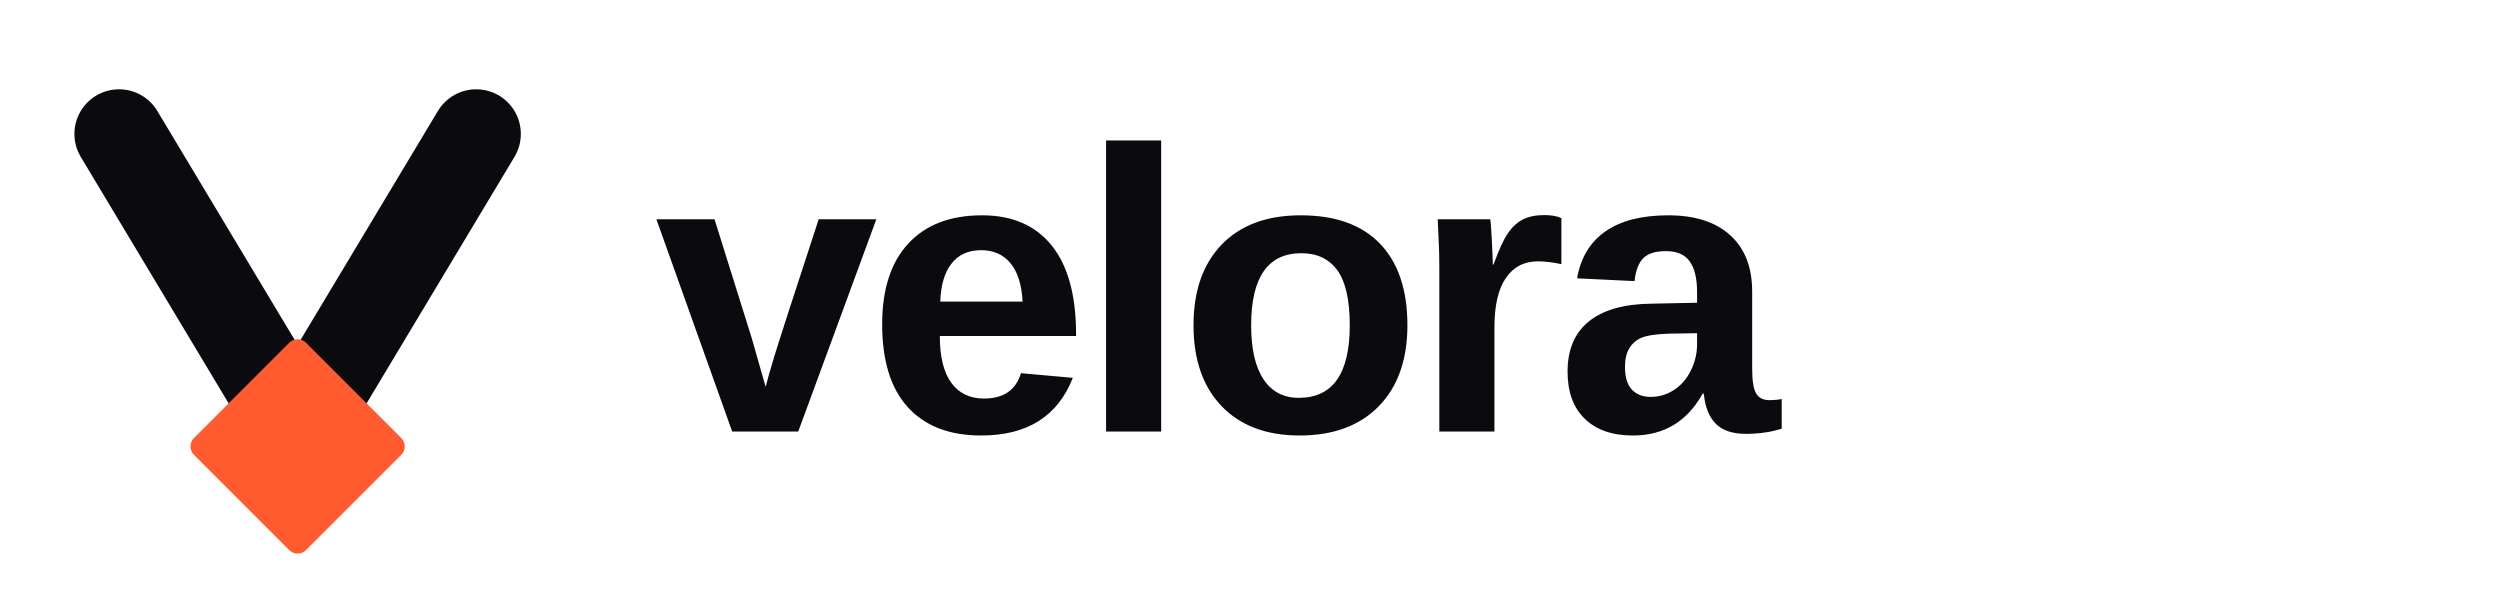
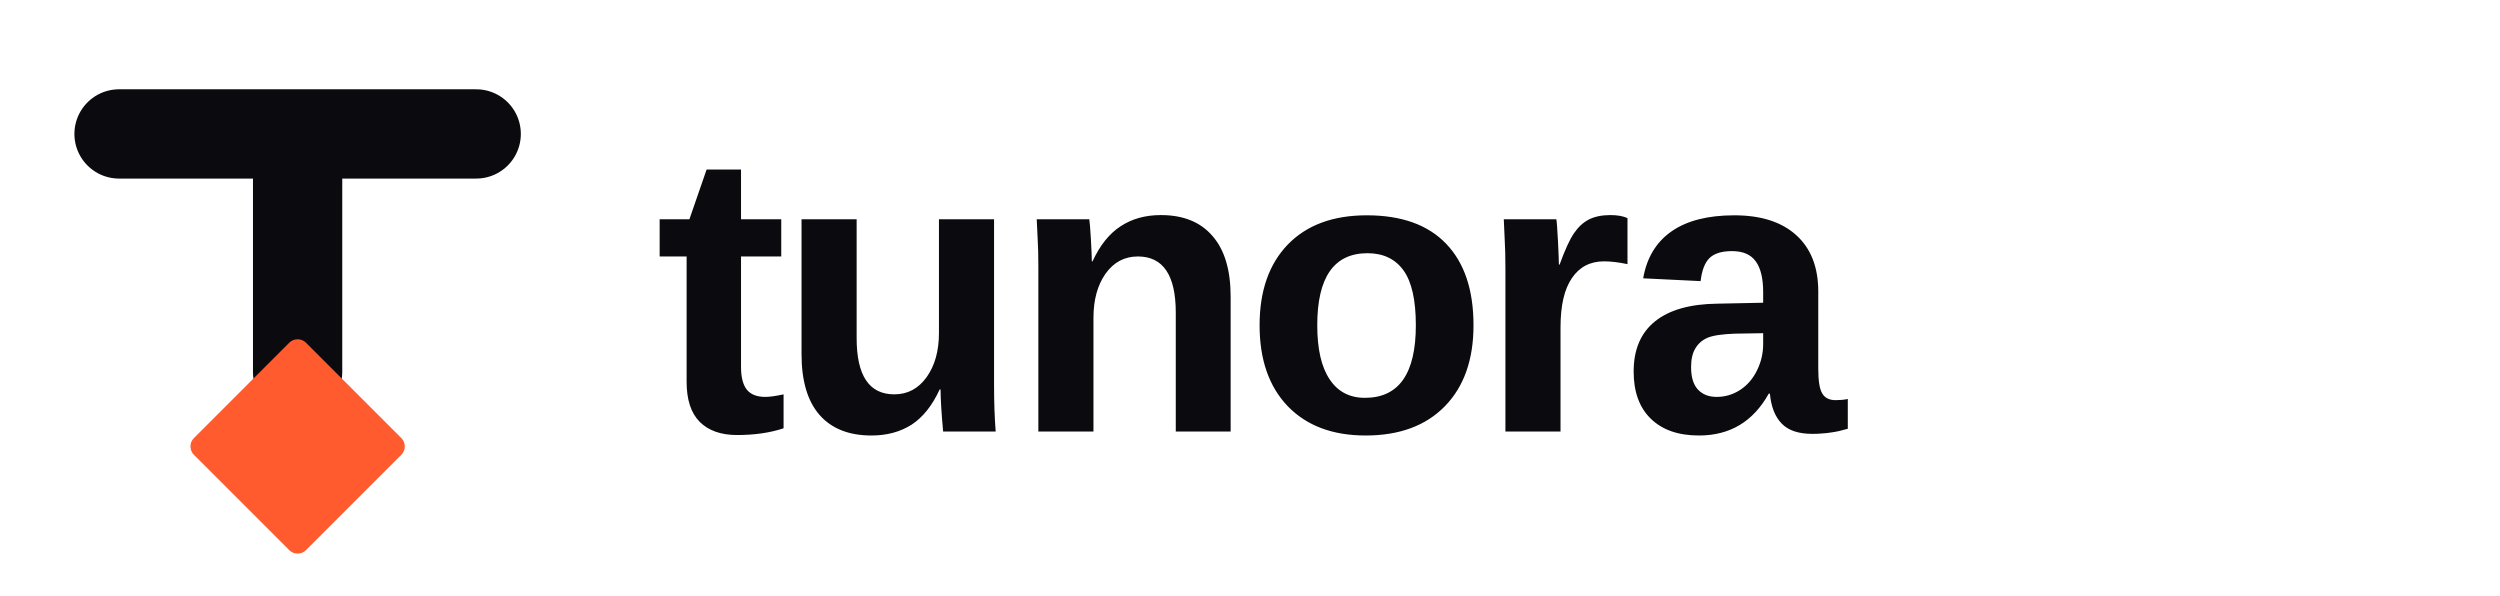
<svg xmlns="http://www.w3.org/2000/svg" viewBox="0 0 168 40" width="168" height="40">
  <style>
    .v { stroke: #0B0B0F; } .w { fill: #0B0B0F; }
    @media (prefers-color-scheme: dark) { .v { stroke: #F2F2F5; } .w { fill: #F2F2F5; } }
  </style>
-   <path class="v" d="M8 9 20 29 32 9" fill="none" stroke-width="6" stroke-linecap="round" stroke-linejoin="round" />
+   <path class="v" d="M8 9H32M20 9V25" fill="none" stroke-width="6" stroke-linecap="round" stroke-linejoin="round" />
  <path d="M20 23.6 26.4 30 20 36.4 13.6 30Z" fill="#FF5B2E" stroke="#FF5B2E" stroke-width="1.6" stroke-linejoin="round" />
-   <text class="w" x="44" y="29" font-family="Archivo, 'Arial Narrow', Arial, sans-serif" font-weight="800" font-size="27" letter-spacing="-0.8">velora</text>
+   <text class="w" x="44" y="29" font-family="Archivo, 'Arial Narrow', Arial, sans-serif" font-weight="800" font-size="27" letter-spacing="-0.8">tunora</text>
</svg>
